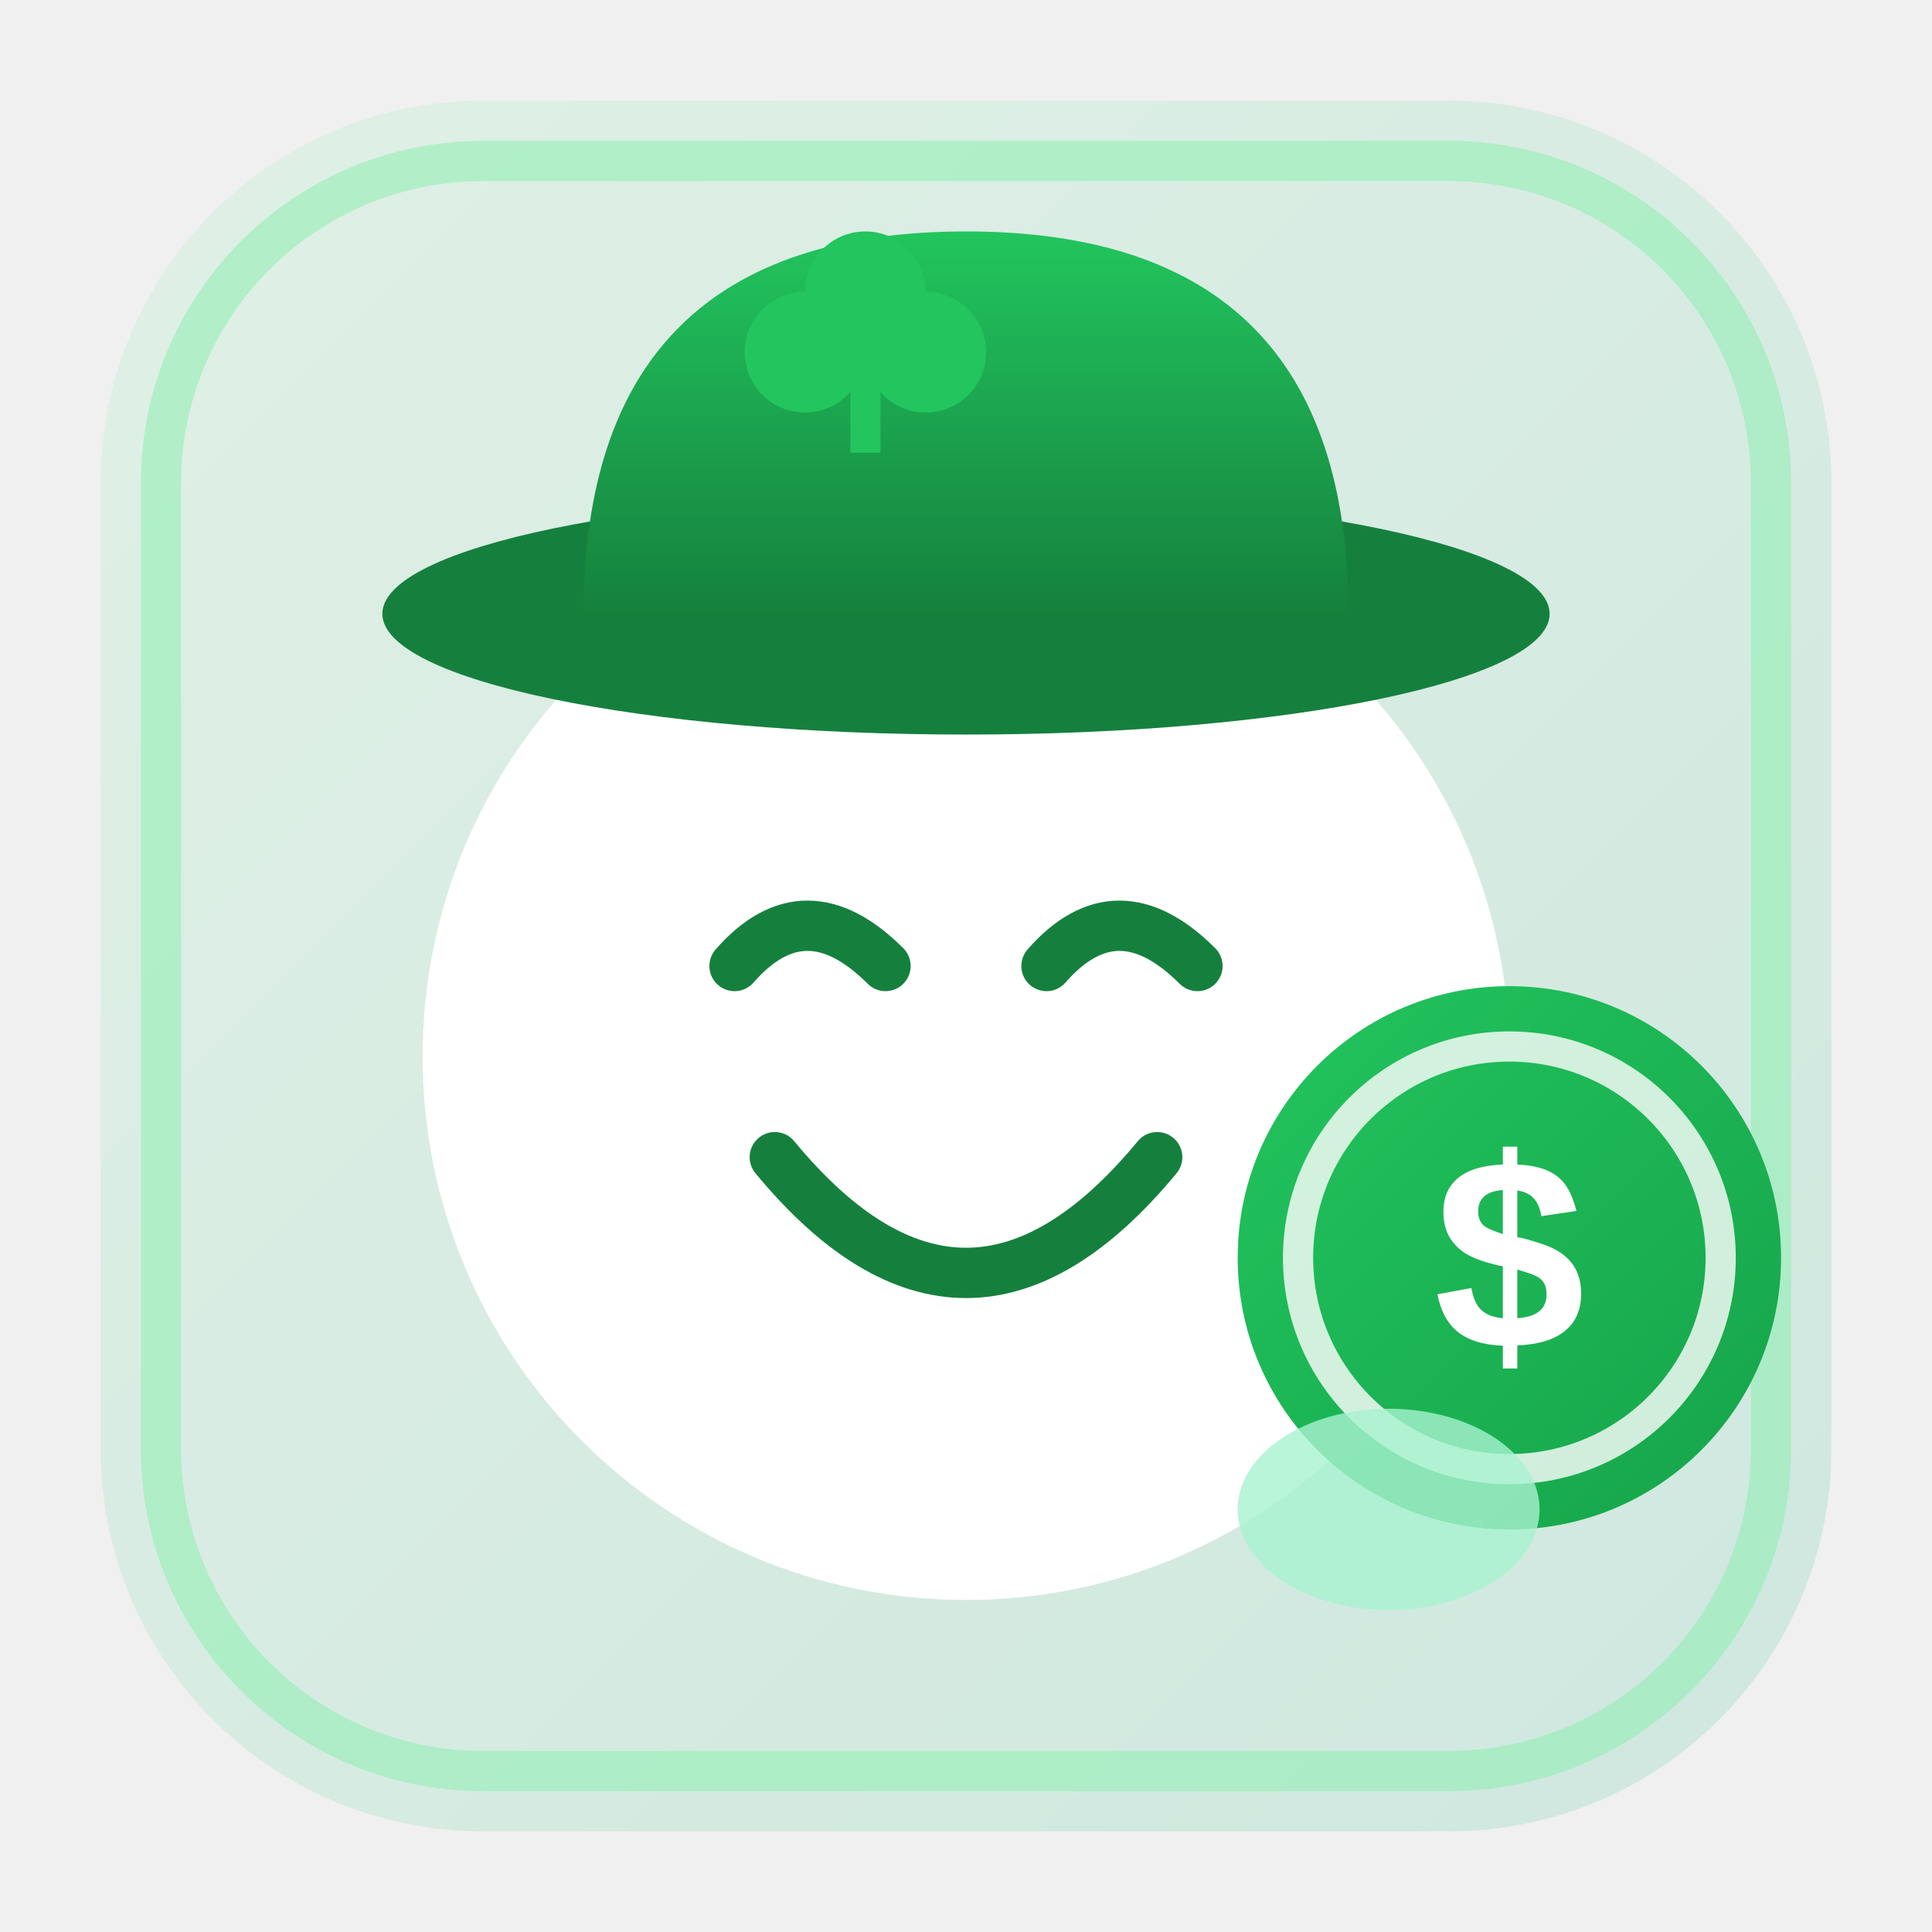
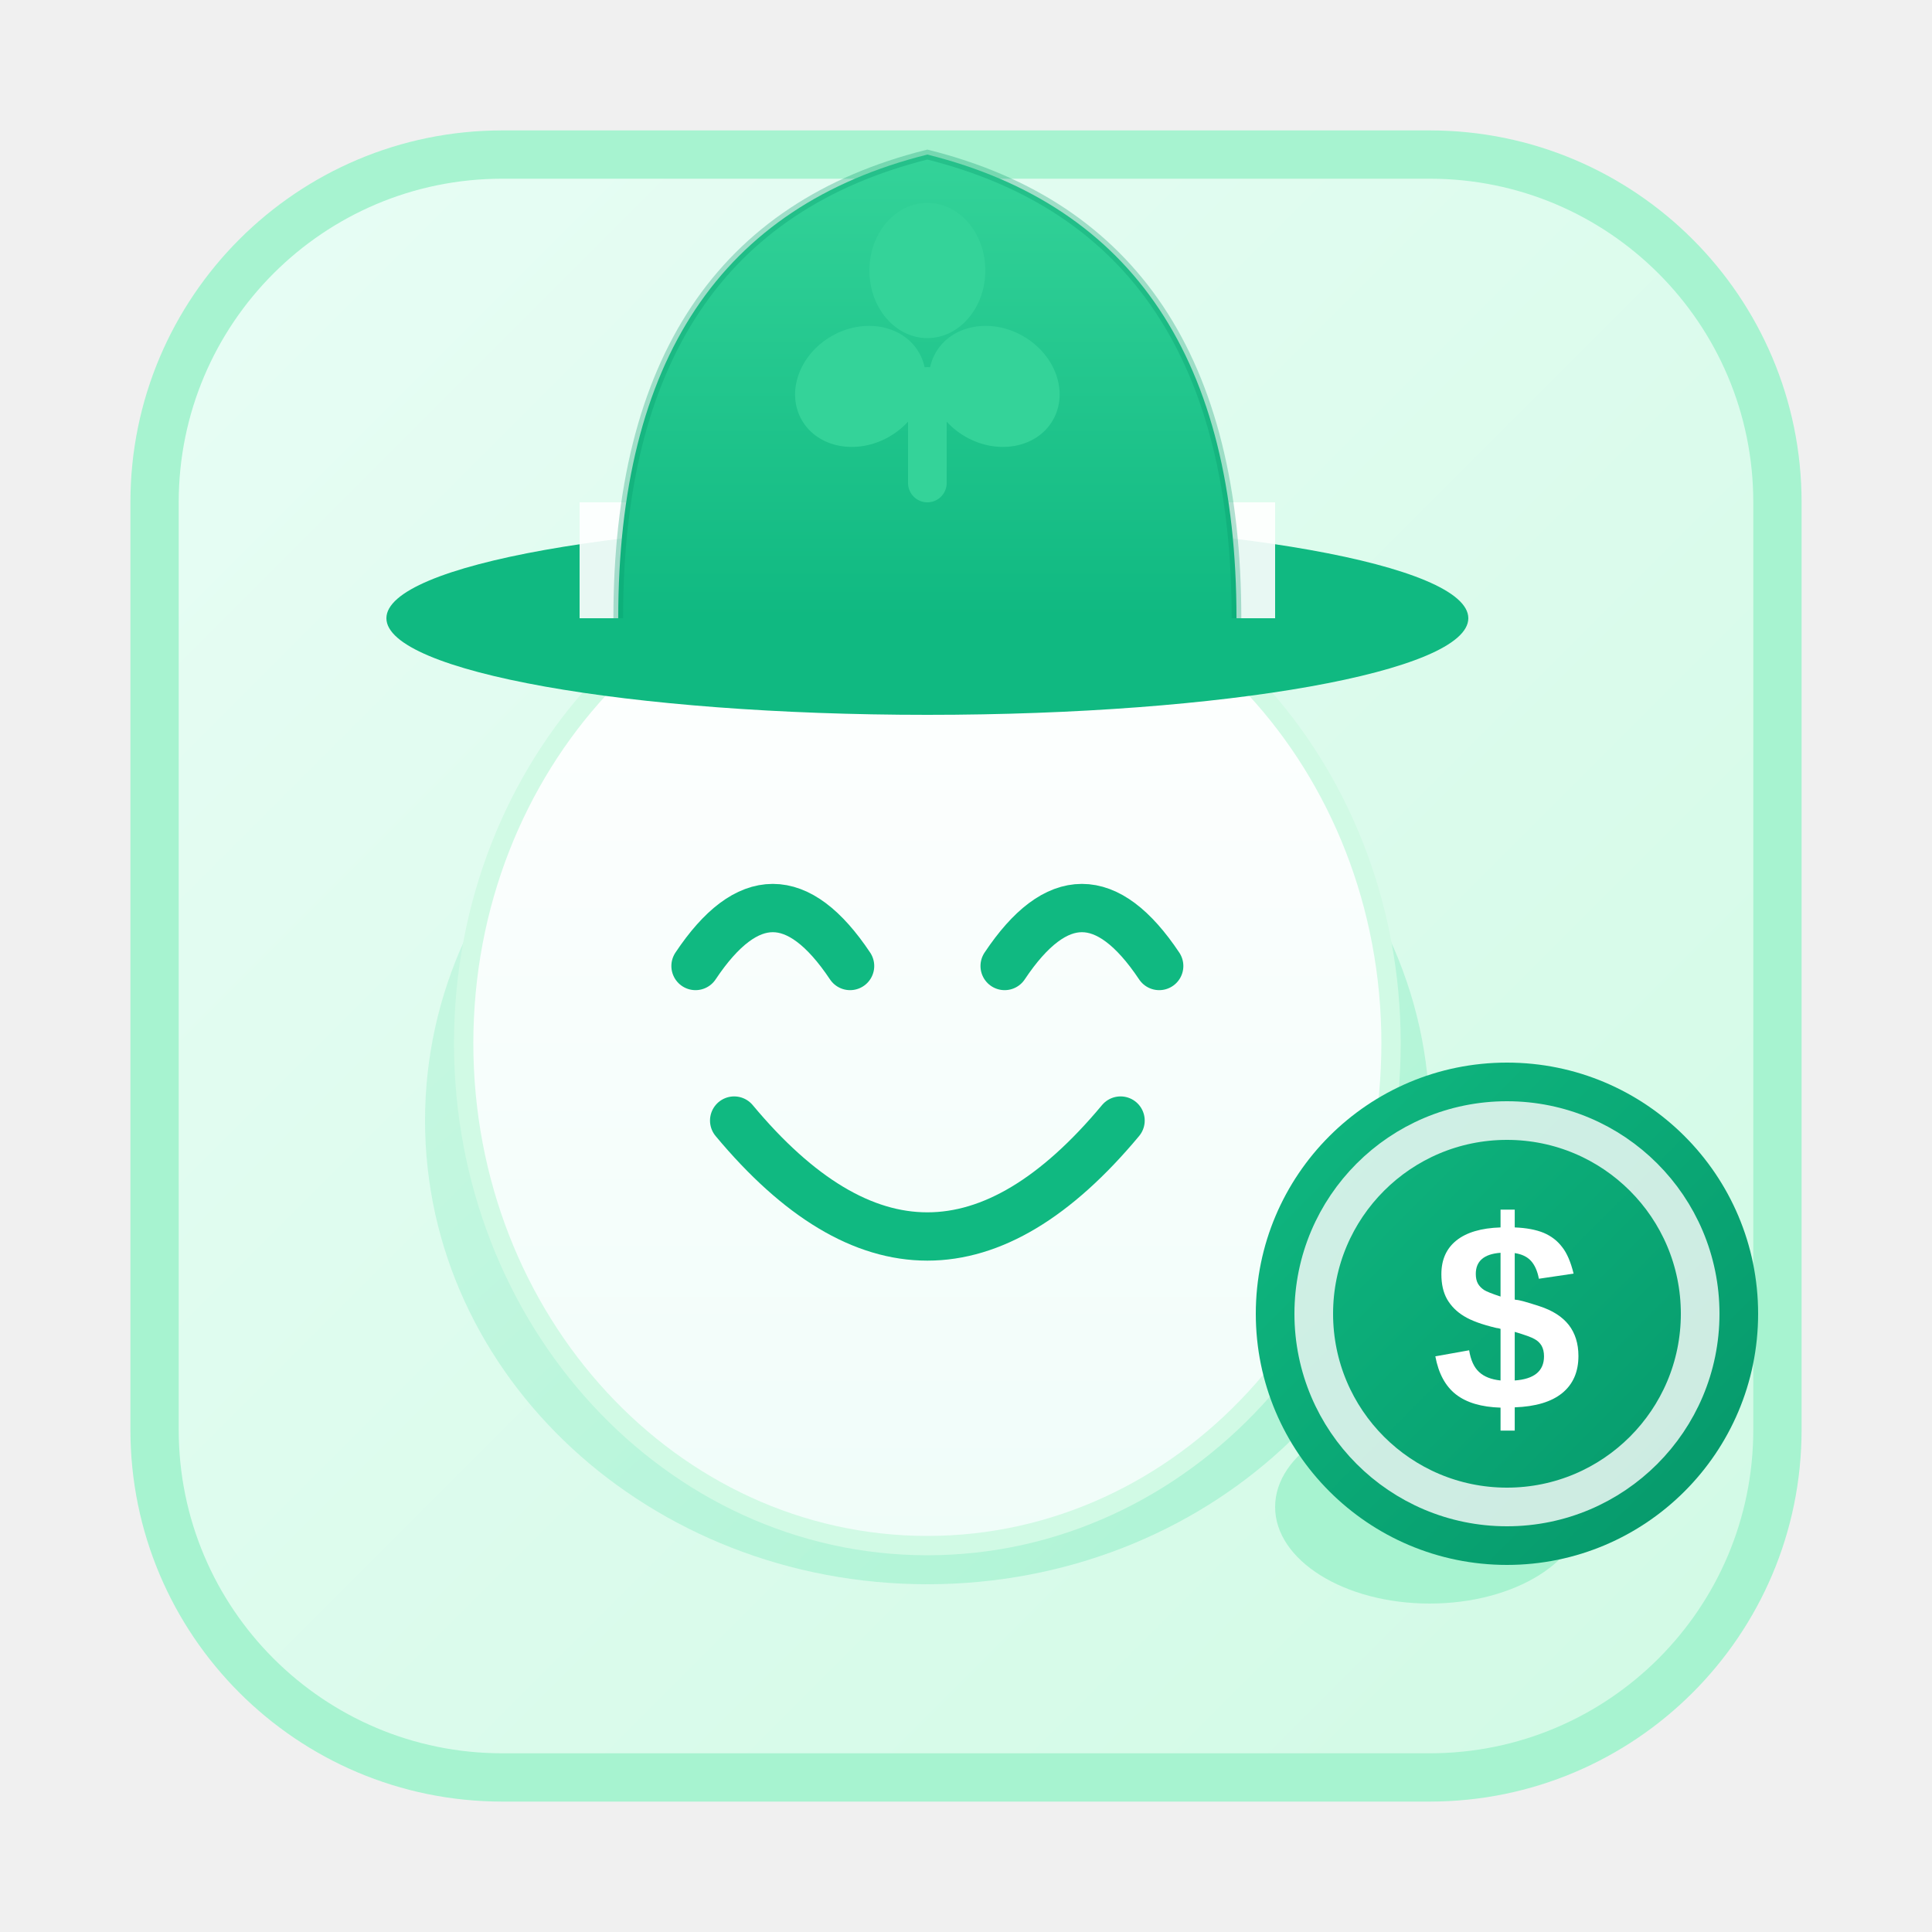
- <svg xmlns="http://www.w3.org/2000/svg" viewBox="0 0 192 192">
+ <svg xmlns="http://www.w3.org/2000/svg" viewBox="0 0 100 100">
  <defs>
    <linearGradient id="bgGradient" x1="0%" y1="0%" x2="100%" y2="100%">
-       <stop offset="0%" style="stop-color:#86EFAC" />
+       <stop offset="0%" style="stop-color:#E8FDF5" />
+       <stop offset="100%" style="stop-color:#D1FAE5" />
+     </linearGradient>
+     <linearGradient id="hatGradient" x1="0%" y1="0%" x2="0%" y2="100%">
+       <stop offset="0%" style="stop-color:#34D399" />
      <stop offset="100%" style="stop-color:#10B981" />
    </linearGradient>
-     <linearGradient id="hatGradient" x1="0%" y1="0%" x2="0%" y2="100%">
-       <stop offset="0%" style="stop-color:#22C55E" />
-       <stop offset="100%" style="stop-color:#15803D" />
+     <linearGradient id="coinGradient" x1="0%" y1="0%" x2="100%" y2="100%">
+       <stop offset="0%" style="stop-color:#10B981" />
+       <stop offset="100%" style="stop-color:#059669" />
    </linearGradient>
-     <linearGradient id="coinGradient" x1="0%" y1="0%" x2="100%" y2="100%">
-       <stop offset="0%" style="stop-color:#22C55E" />
-       <stop offset="100%" style="stop-color:#16A34A" />
+     <linearGradient id="faceGradient" x1="0%" y1="0%" x2="0%" y2="100%">
+       <stop offset="0%" style="stop-color:#FFFFFF" />
+       <stop offset="100%" style="stop-color:#F0FDF9" />
+     </linearGradient>
+     <linearGradient id="shadowGradient" x1="0%" y1="0%" x2="100%" y2="100%">
+       <stop offset="0%" style="stop-color:#A7F3D0" />
+       <stop offset="100%" style="stop-color:#6EE7B7" />
    </linearGradient>
  </defs>
-   <rect x="10" y="10" width="172" height="172" rx="38" ry="38" fill="url(#bgGradient)" opacity="0.15" />
-   <rect x="16" y="16" width="160" height="160" rx="32" ry="32" fill="none" stroke="#86EFAC" stroke-width="4" opacity="0.5" />
-   <circle cx="96" cy="105" r="54" fill="white" />
-   <ellipse cx="96" cy="61" rx="58" ry="12" fill="#15803D" />
-   <path d="M58 61 Q58 23 96 23 Q134 23 134 61" fill="url(#hatGradient)" />
-   <g transform="translate(86, 35)">
-     <circle cx="0" cy="-6" r="6" fill="#22C55E" />
-     <circle cx="6" cy="0" r="6" fill="#22C55E" />
-     <circle cx="-6" cy="0" r="6" fill="#22C55E" />
-     <path d="M0 0 L0 10" stroke="#22C55E" stroke-width="3" />
+   <rect x="8" y="8" width="84" height="84" rx="18" ry="18" fill="url(#bgGradient)" />
+   <rect x="8" y="8" width="84" height="84" rx="18" ry="18" fill="none" stroke="#A7F3D0" stroke-width="2.5" />
+   <ellipse cx="48" cy="58" rx="26" ry="24" fill="url(#shadowGradient)" opacity="0.4" />
+   <ellipse cx="48" cy="54" rx="24" ry="26" fill="url(#faceGradient)" />
+   <ellipse cx="48" cy="54" rx="24" ry="26" fill="none" stroke="#D1FAE5" stroke-width="1" />
+   <ellipse cx="48" cy="32" rx="28" ry="5" fill="#10B981" />
+   <rect x="30" y="26" width="36" height="6" fill="white" opacity="0.9" />
+   <path d="M32 32 Q32 12 48 8 Q64 12 64 32" fill="url(#hatGradient)" />
+   <path d="M32 32 Q32 12 48 8 Q64 12 64 32" fill="none" stroke="#059669" stroke-width="0.5" opacity="0.3" />
+   <g transform="translate(48, 18)">
+     <ellipse cx="-4" cy="0" rx="3.5" ry="3" fill="#34D399" transform="rotate(-30)" />
+     <ellipse cx="4" cy="0" rx="3.5" ry="3" fill="#34D399" transform="rotate(30)" />
+     <ellipse cx="0" cy="-4" rx="3" ry="3.5" fill="#34D399" />
+     <path d="M0 2 L0 7" stroke="#34D399" stroke-width="2" stroke-linecap="round" />
  </g>
-   <path d="M73 96 Q80 88 88 96" fill="none" stroke="#15803D" stroke-width="5" stroke-linecap="round" />
-   <path d="M104 96 Q111 88 119 96" fill="none" stroke="#15803D" stroke-width="5" stroke-linecap="round" />
-   <path d="M77 115 Q96 138 115 115" fill="none" stroke="#15803D" stroke-width="5" stroke-linecap="round" />
-   <circle cx="150" cy="125" r="27" fill="url(#coinGradient)" />
-   <circle cx="150" cy="125" r="21" fill="none" stroke="white" stroke-width="3" opacity="0.8" />
-   <text x="150" y="134" text-anchor="middle" fill="white" font-family="Arial, sans-serif" font-size="27" font-weight="bold">$</text>
-   <ellipse cx="138" cy="150" rx="15" ry="10" fill="#A7F3D0" opacity="0.8" />
+   <path d="M36 50 Q40 44 44 50" fill="none" stroke="#10B981" stroke-width="2.5" stroke-linecap="round" />
+   <path d="M52 50 Q56 44 60 50" fill="none" stroke="#10B981" stroke-width="2.5" stroke-linecap="round" />
+   <path d="M38 58 Q48 70 58 58" fill="none" stroke="#10B981" stroke-width="2.5" stroke-linecap="round" />
+   <ellipse cx="74" cy="78" rx="8" ry="5" fill="#A7F3D0" />
+   <circle cx="78" cy="68" r="13" fill="url(#coinGradient)" />
+   <circle cx="78" cy="68" r="10" fill="none" stroke="white" stroke-width="2" opacity="0.8" />
+   <text x="78" y="73" text-anchor="middle" fill="white" font-family="Arial, sans-serif" font-size="14" font-weight="bold">$</text>
</svg>
